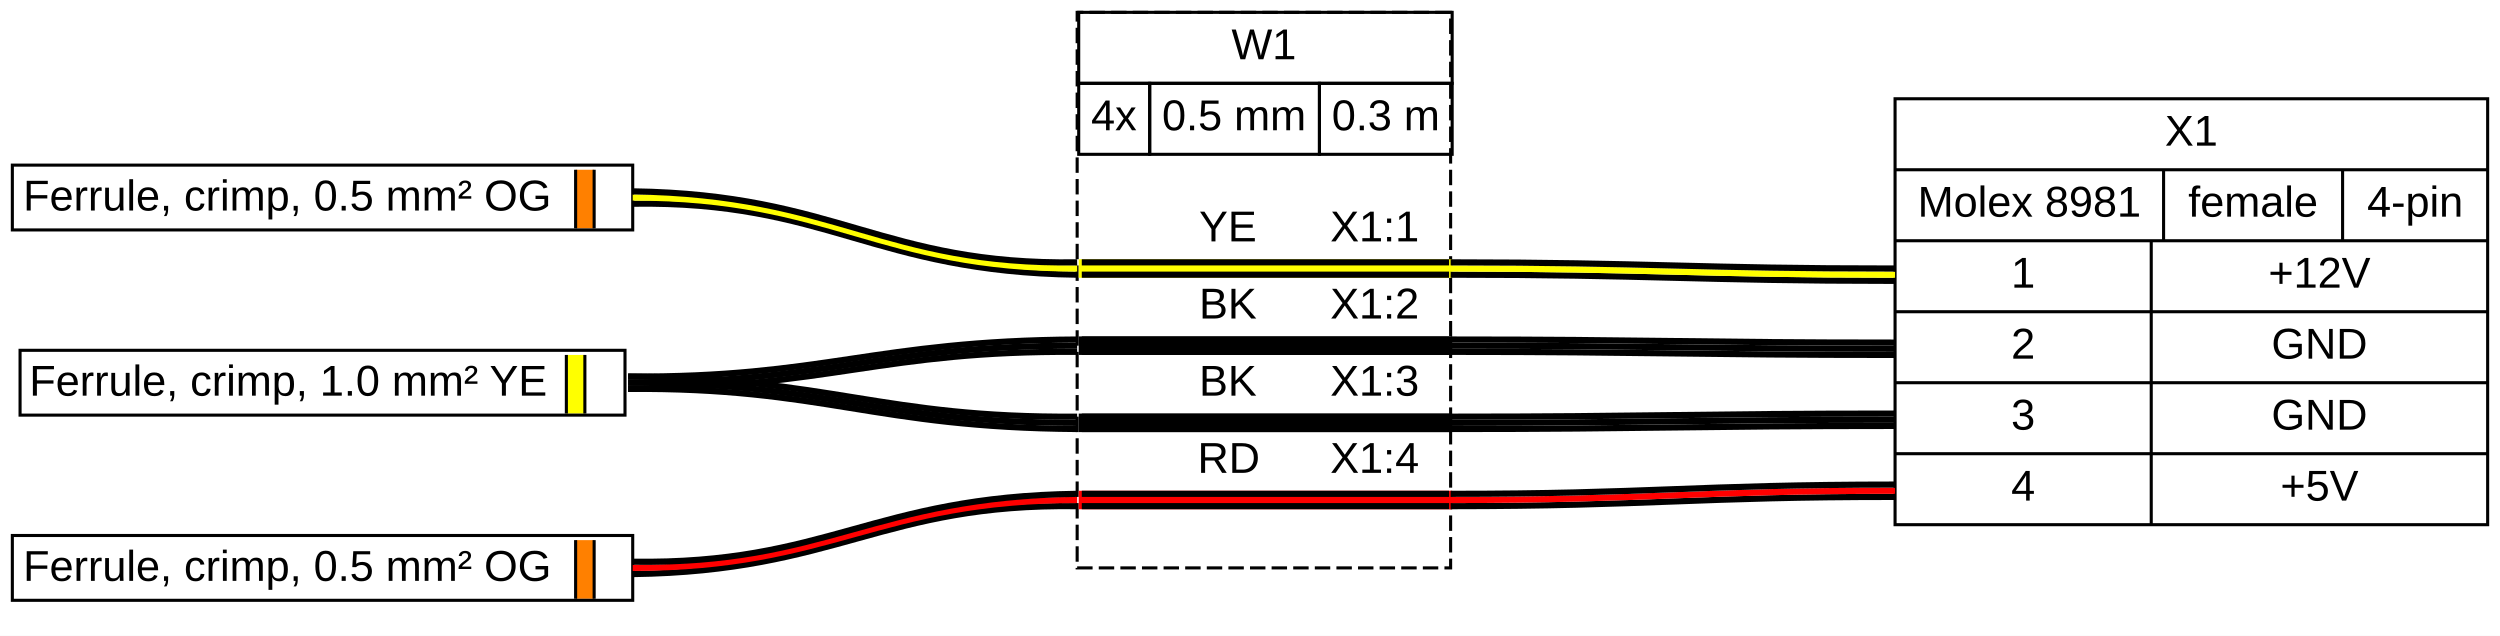
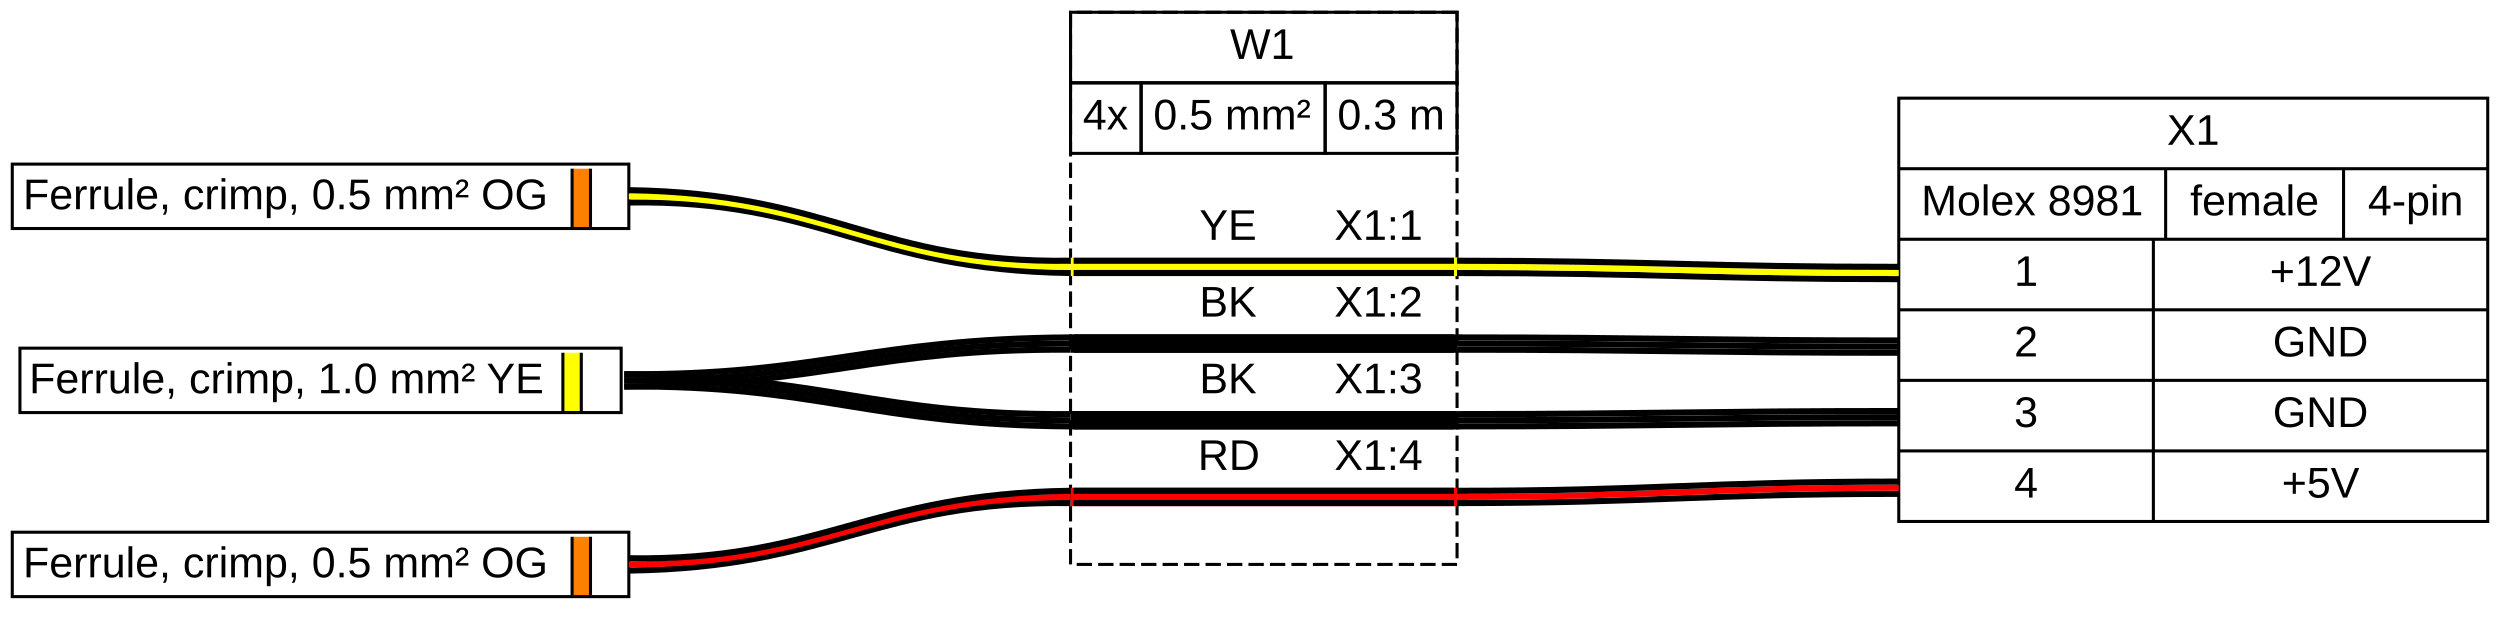
- <svg xmlns="http://www.w3.org/2000/svg" width="810pt" height="206pt" viewBox="0.00 0.00 810.00 206.00">
+ <svg xmlns="http://www.w3.org/2000/svg" width="815pt" height="206pt" viewBox="0.00 0.00 815.00 206.00">
  <g id="graph0" class="graph" transform="scale(1 1) rotate(0) translate(4 202)">
-     <polygon fill="white" stroke="transparent" points="-4,4 -4,-202 806,-202 806,4 -4,4" />
+     <polygon fill="white" stroke="transparent" points="-4,4 -4,-202 811,-202 811,4 -4,4" />
    <g id="node1" class="node">
-       <polygon fill="white" stroke="black" points="610,-32 610,-170 802,-170 802,-32 610,-32" />
-       <text text-anchor="middle" x="706" y="-154.8" font-family="arial" font-size="14.00">X1</text>
-       <polyline fill="none" stroke="black" points="610,-147 802,-147 " />
-       <text text-anchor="middle" x="653.5" y="-131.8" font-family="arial" font-size="14.00">Molex 8981</text>
-       <polyline fill="none" stroke="black" points="697,-124 697,-147 " />
-       <text text-anchor="middle" x="726" y="-131.8" font-family="arial" font-size="14.00">female</text>
-       <polyline fill="none" stroke="black" points="755,-124 755,-147 " />
-       <text text-anchor="middle" x="778.5" y="-131.8" font-family="arial" font-size="14.00">4-pin</text>
-       <polyline fill="none" stroke="black" points="610,-124 802,-124 " />
-       <text text-anchor="middle" x="651.5" y="-108.8" font-family="arial" font-size="14.00">1</text>
-       <polyline fill="none" stroke="black" points="610,-101 693,-101 " />
-       <text text-anchor="middle" x="651.5" y="-85.8" font-family="arial" font-size="14.00">2</text>
-       <polyline fill="none" stroke="black" points="610,-78 693,-78 " />
-       <text text-anchor="middle" x="651.5" y="-62.8" font-family="arial" font-size="14.00">3</text>
-       <polyline fill="none" stroke="black" points="610,-55 693,-55 " />
-       <text text-anchor="middle" x="651.5" y="-39.8" font-family="arial" font-size="14.00">4</text>
-       <polyline fill="none" stroke="black" points="693,-32 693,-124 " />
-       <text text-anchor="middle" x="747.5" y="-108.8" font-family="arial" font-size="14.00">+12V</text>
-       <polyline fill="none" stroke="black" points="693,-101 802,-101 " />
-       <text text-anchor="middle" x="747.5" y="-85.8" font-family="arial" font-size="14.00">GND</text>
-       <polyline fill="none" stroke="black" points="693,-78 802,-78 " />
-       <text text-anchor="middle" x="747.5" y="-62.8" font-family="arial" font-size="14.00">GND</text>
-       <polyline fill="none" stroke="black" points="693,-55 802,-55 " />
-       <text text-anchor="middle" x="747.5" y="-39.8" font-family="arial" font-size="14.00">+5V</text>
+       <polygon fill="white" stroke="black" points="615,-32 615,-170 807,-170 807,-32 615,-32" />
+       <text text-anchor="middle" x="711" y="-154.8" font-family="arial" font-size="14.00">X1</text>
+       <polyline fill="none" stroke="black" points="615,-147 807,-147 " />
+       <text text-anchor="middle" x="658.5" y="-131.8" font-family="arial" font-size="14.00">Molex 8981</text>
+       <polyline fill="none" stroke="black" points="702,-124 702,-147 " />
+       <text text-anchor="middle" x="731" y="-131.8" font-family="arial" font-size="14.00">female</text>
+       <polyline fill="none" stroke="black" points="760,-124 760,-147 " />
+       <text text-anchor="middle" x="783.5" y="-131.8" font-family="arial" font-size="14.00">4-pin</text>
+       <polyline fill="none" stroke="black" points="615,-124 807,-124 " />
+       <text text-anchor="middle" x="656.5" y="-108.8" font-family="arial" font-size="14.00">1</text>
+       <polyline fill="none" stroke="black" points="615,-101 698,-101 " />
+       <text text-anchor="middle" x="656.5" y="-85.8" font-family="arial" font-size="14.00">2</text>
+       <polyline fill="none" stroke="black" points="615,-78 698,-78 " />
+       <text text-anchor="middle" x="656.5" y="-62.8" font-family="arial" font-size="14.00">3</text>
+       <polyline fill="none" stroke="black" points="615,-55 698,-55 " />
+       <text text-anchor="middle" x="656.5" y="-39.8" font-family="arial" font-size="14.00">4</text>
+       <polyline fill="none" stroke="black" points="698,-32 698,-124 " />
+       <text text-anchor="middle" x="752.5" y="-108.8" font-family="arial" font-size="14.00">+12V</text>
+       <polyline fill="none" stroke="black" points="698,-101 807,-101 " />
+       <text text-anchor="middle" x="752.5" y="-85.8" font-family="arial" font-size="14.00">GND</text>
+       <polyline fill="none" stroke="black" points="698,-78 807,-78 " />
+       <text text-anchor="middle" x="752.5" y="-62.8" font-family="arial" font-size="14.00">GND</text>
+       <polyline fill="none" stroke="black" points="698,-55 807,-55 " />
+       <text text-anchor="middle" x="752.5" y="-39.8" font-family="arial" font-size="14.00">+5V</text>
    </g>
    <g id="node2" class="node">
      <polygon fill="white" stroke="transparent" points="2.5,-60 198.5,-60 198.5,-96 2.5,-96 2.5,-60" />
      <text text-anchor="start" x="5.5" y="-73.8" font-family="arial" font-size="14.00"> Ferrule, crimp, 1.0 mm² YE </text>
      <polygon fill="#ffff00" stroke="transparent" points="179.5,-68 179.5,-87 185.5,-87 185.5,-68 179.5,-68" />
      <polyline fill="none" stroke="black" points="179.5,-87 179.5,-68 " />
      <polyline fill="none" stroke="black" points="185.5,-68 185.5,-87 " />
      <text text-anchor="start" x="187.5" y="-73.8" font-family="arial" font-size="14.00">  </text>
      <polygon fill="none" stroke="black" points="2.5,-67.5 2.5,-88.5 198.5,-88.5 198.5,-67.5 2.5,-67.5" />
    </g>
    <g id="node5" class="node">
-       <polygon fill="white" stroke="black" stroke-dasharray="5,2" points="466,-198 345,-198 345,-18 466,-18 466,-198" />
-       <polygon fill="none" stroke="black" points="345.5,-175 345.5,-198 466.5,-198 466.5,-175 345.5,-175" />
-       <text text-anchor="start" x="395" y="-182.8" font-family="arial" font-size="14.00">W1</text>
-       <polygon fill="none" stroke="black" points="345.5,-152 345.5,-175 368.5,-175 368.5,-152 345.5,-152" />
-       <text text-anchor="start" x="349.5" y="-159.8" font-family="arial" font-size="14.00">4x</text>
-       <polygon fill="none" stroke="black" points="368.5,-152 368.5,-175 423.5,-175 423.5,-152 368.5,-152" />
-       <text text-anchor="start" x="372.5" y="-159.8" font-family="arial" font-size="14.00">0.5 mm</text>
-       <polygon fill="none" stroke="black" points="423.5,-152 423.5,-175 466.5,-175 466.5,-152 423.5,-152" />
-       <text text-anchor="start" x="427.5" y="-159.8" font-family="arial" font-size="14.00">0.3 m</text>
-       <text text-anchor="start" x="404" y="-140.8" font-family="arial" font-size="14.00"> </text>
-       <text text-anchor="start" x="384.5" y="-123.8" font-family="arial" font-size="14.00">YE</text>
-       <text text-anchor="start" x="427" y="-123.8" font-family="arial" font-size="14.00">X1:1</text>
-       <polygon fill="#ffff00" stroke="transparent" points="345.5,-112 345.5,-118 466.5,-118 466.5,-112 345.5,-112" />
-       <polyline fill="none" stroke="black" stroke-width="2" points="346.5,-113 465.5,-113 " />
-       <polyline fill="none" stroke="black" stroke-width="2" points="465.5,-117 346.5,-117 " />
-       <text text-anchor="start" x="384.5" y="-98.8" font-family="arial" font-size="14.00">BK</text>
-       <text text-anchor="start" x="427" y="-98.8" font-family="arial" font-size="14.00">X1:2</text>
-       <polygon fill="#000000" stroke="transparent" stroke-width="2" points="345.5,-87 345.5,-93 466.5,-93 466.5,-87 345.5,-87" />
-       <polyline fill="none" stroke="black" stroke-width="2" points="346.5,-88 465.5,-88 " />
-       <polyline fill="none" stroke="black" stroke-width="2" points="465.5,-92 346.5,-92 " />
-       <text text-anchor="start" x="384.5" y="-73.8" font-family="arial" font-size="14.00">BK</text>
-       <text text-anchor="start" x="427" y="-73.8" font-family="arial" font-size="14.00">X1:3</text>
-       <polygon fill="#000000" stroke="transparent" stroke-width="2" points="345.5,-62 345.5,-68 466.5,-68 466.5,-62 345.5,-62" />
-       <polyline fill="none" stroke="black" stroke-width="2" points="346.5,-63 465.5,-63 " />
-       <polyline fill="none" stroke="black" stroke-width="2" points="465.5,-67 346.5,-67 " />
-       <text text-anchor="start" x="384" y="-48.8" font-family="arial" font-size="14.00">RD</text>
-       <text text-anchor="start" x="427" y="-48.8" font-family="arial" font-size="14.00">X1:4</text>
-       <polygon fill="#ff0000" stroke="transparent" stroke-width="2" points="345.5,-37 345.5,-43 466.5,-43 466.5,-37 345.5,-37" />
-       <polyline fill="none" stroke="black" stroke-width="2" points="346.5,-38 465.5,-38 " />
-       <polyline fill="none" stroke="black" stroke-width="2" points="465.5,-42 346.5,-42 " />
-       <text text-anchor="start" x="357" y="-23.8" font-family="arial" font-size="14.00"> </text>
+       <polygon fill="white" stroke="black" stroke-dasharray="5,2" points="471,-198 345,-198 345,-18 471,-18 471,-198" />
+       <polygon fill="none" stroke="black" points="345,-175 345,-198 471,-198 471,-175 345,-175" />
+       <text text-anchor="start" x="397" y="-182.8" font-family="arial" font-size="14.00">W1</text>
+       <polygon fill="none" stroke="black" points="345,-152 345,-175 368,-175 368,-152 345,-152" />
+       <text text-anchor="start" x="349" y="-159.8" font-family="arial" font-size="14.00">4x</text>
+       <polygon fill="none" stroke="black" points="368,-152 368,-175 428,-175 428,-152 368,-152" />
+       <text text-anchor="start" x="372" y="-159.8" font-family="arial" font-size="14.00">0.5 mm²</text>
+       <polygon fill="none" stroke="black" points="428,-152 428,-175 471,-175 471,-152 428,-152" />
+       <text text-anchor="start" x="432" y="-159.8" font-family="arial" font-size="14.00">0.3 m</text>
+       <text text-anchor="start" x="406" y="-140.8" font-family="arial" font-size="14.00"> </text>
+       <text text-anchor="start" x="387" y="-123.8" font-family="arial" font-size="14.00">YE</text>
+       <text text-anchor="start" x="431" y="-123.8" font-family="arial" font-size="14.00">X1:1</text>
+       <polygon fill="#ffff00" stroke="transparent" points="345,-112 345,-118 471,-118 471,-112 345,-112" />
+       <polyline fill="none" stroke="black" stroke-width="2" points="346,-113 470,-113 " />
+       <polyline fill="none" stroke="black" stroke-width="2" points="470,-117 346,-117 " />
+       <text text-anchor="start" x="387" y="-98.8" font-family="arial" font-size="14.00">BK</text>
+       <text text-anchor="start" x="431" y="-98.8" font-family="arial" font-size="14.00">X1:2</text>
+       <polygon fill="#000000" stroke="transparent" stroke-width="2" points="345,-87 345,-93 471,-93 471,-87 345,-87" />
+       <polyline fill="none" stroke="black" stroke-width="2" points="346,-88 470,-88 " />
+       <polyline fill="none" stroke="black" stroke-width="2" points="470,-92 346,-92 " />
+       <text text-anchor="start" x="387" y="-73.8" font-family="arial" font-size="14.00">BK</text>
+       <text text-anchor="start" x="431" y="-73.8" font-family="arial" font-size="14.00">X1:3</text>
+       <polygon fill="#000000" stroke="transparent" stroke-width="2" points="345,-62 345,-68 471,-68 471,-62 345,-62" />
+       <polyline fill="none" stroke="black" stroke-width="2" points="346,-63 470,-63 " />
+       <polyline fill="none" stroke="black" stroke-width="2" points="470,-67 346,-67 " />
+       <text text-anchor="start" x="386.5" y="-48.8" font-family="arial" font-size="14.00">RD</text>
+       <text text-anchor="start" x="431" y="-48.8" font-family="arial" font-size="14.00">X1:4</text>
+       <polygon fill="#ff0000" stroke="transparent" stroke-width="2" points="345,-37 345,-43 471,-43 471,-37 345,-37" />
+       <polyline fill="none" stroke="black" stroke-width="2" points="346,-38 470,-38 " />
+       <polyline fill="none" stroke="black" stroke-width="2" points="470,-42 346,-42 " />
+       <text text-anchor="start" x="357.5" y="-23.8" font-family="arial" font-size="14.00"> </text>
    </g>
    <g id="edge7" class="edge">
      <path fill="none" stroke="#000000" stroke-width="2" d="M199.5,-76C265.6,-76.41 281.33,-88.41 345,-88" />
      <path fill="none" stroke="#000000" stroke-width="2" d="M199.5,-78C264.39,-78 280.11,-90 345,-90" />
      <path fill="none" stroke="#000000" stroke-width="2" d="M199.5,-80C263.17,-79.59 278.9,-91.59 345,-92" />
    </g>
    <g id="edge8" class="edge">
      <path fill="none" stroke="#000000" stroke-width="2" d="M199.5,-76C263.15,-76.46 278.8,-63.46 345,-63" />
      <path fill="none" stroke="#000000" stroke-width="2" d="M199.5,-78C264.42,-78 280.08,-65 345,-65" />
      <path fill="none" stroke="#000000" stroke-width="2" d="M199.5,-80C265.7,-79.54 281.35,-66.54 345,-67" />
    </g>
    <g id="node3" class="node">
      <polygon fill="white" stroke="transparent" points="0,-120 201,-120 201,-156 0,-156 0,-120" />
      <text text-anchor="start" x="3.5" y="-133.8" font-family="arial" font-size="14.00"> Ferrule, crimp, 0.5 mm² OG </text>
      <polygon fill="#ff8000" stroke="transparent" points="182.5,-128 182.5,-147 188.5,-147 188.5,-128 182.5,-128" />
      <polyline fill="none" stroke="black" points="182.5,-147 182.5,-128 " />
      <polyline fill="none" stroke="black" points="188.5,-128 188.5,-147 " />
      <text text-anchor="start" x="190.5" y="-133.8" font-family="arial" font-size="14.00">  </text>
      <polygon fill="none" stroke="black" points="0,-127.5 0,-148.5 201,-148.5 201,-127.5 0,-127.5" />
    </g>
    <g id="edge1" class="edge">
      <path fill="none" stroke="#000000" stroke-width="2" d="M201,-136C264.12,-136.94 278.49,-113.94 345,-113" />
      <path fill="none" stroke="#ffff00" stroke-width="2" d="M201,-138C265.81,-138 280.19,-115 345,-115" />
      <path fill="none" stroke="#000000" stroke-width="2" d="M201,-140C267.51,-139.06 281.88,-116.06 345,-117" />
    </g>
    <g id="node4" class="node">
      <polygon fill="white" stroke="transparent" points="0,0 201,0 201,-36 0,-36 0,0" />
      <text text-anchor="start" x="3.5" y="-13.8" font-family="arial" font-size="14.00"> Ferrule, crimp, 0.5 mm² OG </text>
      <polygon fill="#ff8000" stroke="transparent" points="182.5,-8 182.5,-27 188.5,-27 188.5,-8 182.5,-8" />
      <polyline fill="none" stroke="black" points="182.5,-27 182.5,-8 " />
      <polyline fill="none" stroke="black" points="188.5,-8 188.5,-27 " />
      <text text-anchor="start" x="190.5" y="-13.8" font-family="arial" font-size="14.00">  </text>
      <polygon fill="none" stroke="black" points="0,-7.5 0,-28.5 201,-28.5 201,-7.5 0,-7.5" />
    </g>
    <g id="edge2" class="edge">
      <path fill="none" stroke="#000000" stroke-width="2" d="M201,-16C267.41,-16.9 281.93,-38.9 345,-38" />
      <path fill="none" stroke="#ff0000" stroke-width="2" d="M201,-18C265.74,-18 280.26,-40 345,-40" />
      <path fill="none" stroke="#000000" stroke-width="2" d="M201,-20C264.07,-19.1 278.59,-41.1 345,-42" />
    </g>
    <g id="edge3" class="edge">
-       <path fill="none" stroke="#000000" stroke-width="2" d="M466,-113C529.76,-113.02 545.75,-111.02 610,-111" />
-       <path fill="none" stroke="#ffff00" stroke-width="2" d="M466,-115C530.01,-115 545.99,-113 610,-113" />
-       <path fill="none" stroke="#000000" stroke-width="2" d="M466,-117C530.25,-116.98 546.24,-114.98 610,-115" />
+       <path fill="none" stroke="#000000" stroke-width="2" d="M471,-113C534.76,-113.02 550.75,-111.02 615,-111" />
+       <path fill="none" stroke="#ffff00" stroke-width="2" d="M471,-115C535.01,-115 550.99,-113 615,-113" />
+       <path fill="none" stroke="#000000" stroke-width="2" d="M471,-117C535.25,-116.98 551.24,-114.98 615,-115" />
    </g>
    <g id="edge4" class="edge">
-       <path fill="none" stroke="#000000" stroke-width="2" d="M466,-88C529.88,-88 545.87,-87 610,-87" />
-       <path fill="none" stroke="#000000" stroke-width="2" d="M466,-90C530,-90 546,-89 610,-89" />
-       <path fill="none" stroke="#000000" stroke-width="2" d="M466,-92C530.13,-92 546.12,-91 610,-91" />
+       <path fill="none" stroke="#000000" stroke-width="2" d="M471,-88C534.88,-88 550.87,-87 615,-87" />
+       <path fill="none" stroke="#000000" stroke-width="2" d="M471,-90C535,-90 551,-89 615,-89" />
+       <path fill="none" stroke="#000000" stroke-width="2" d="M471,-92C535.13,-92 551.12,-91 615,-91" />
    </g>
    <g id="edge5" class="edge">
-       <path fill="none" stroke="#000000" stroke-width="2" d="M466,-63C530.13,-63 546.12,-64 610,-64" />
-       <path fill="none" stroke="#000000" stroke-width="2" d="M466,-65C530,-65 546,-66 610,-66" />
-       <path fill="none" stroke="#000000" stroke-width="2" d="M466,-67C529.88,-67 545.87,-68 610,-68" />
+       <path fill="none" stroke="#000000" stroke-width="2" d="M471,-63C535.13,-63 551.12,-64 615,-64" />
+       <path fill="none" stroke="#000000" stroke-width="2" d="M471,-65C535,-65 551,-66 615,-66" />
+       <path fill="none" stroke="#000000" stroke-width="2" d="M471,-67C534.88,-67 550.87,-68 615,-68" />
    </g>
    <g id="edge6" class="edge">
-       <path fill="none" stroke="#000000" stroke-width="2" d="M466,-38C530.38,-38.03 546.36,-41.03 610,-41" />
-       <path fill="none" stroke="#ff0000" stroke-width="2" d="M466,-40C530.01,-40 545.99,-43 610,-43" />
-       <path fill="none" stroke="#000000" stroke-width="2" d="M466,-42C529.64,-41.97 545.62,-44.97 610,-45" />
+       <path fill="none" stroke="#000000" stroke-width="2" d="M471,-38C535.38,-38.03 551.36,-41.03 615,-41" />
+       <path fill="none" stroke="#ff0000" stroke-width="2" d="M471,-40C535.01,-40 550.99,-43 615,-43" />
+       <path fill="none" stroke="#000000" stroke-width="2" d="M471,-42C534.64,-41.97 550.62,-44.97 615,-45" />
    </g>
  </g>
</svg>
